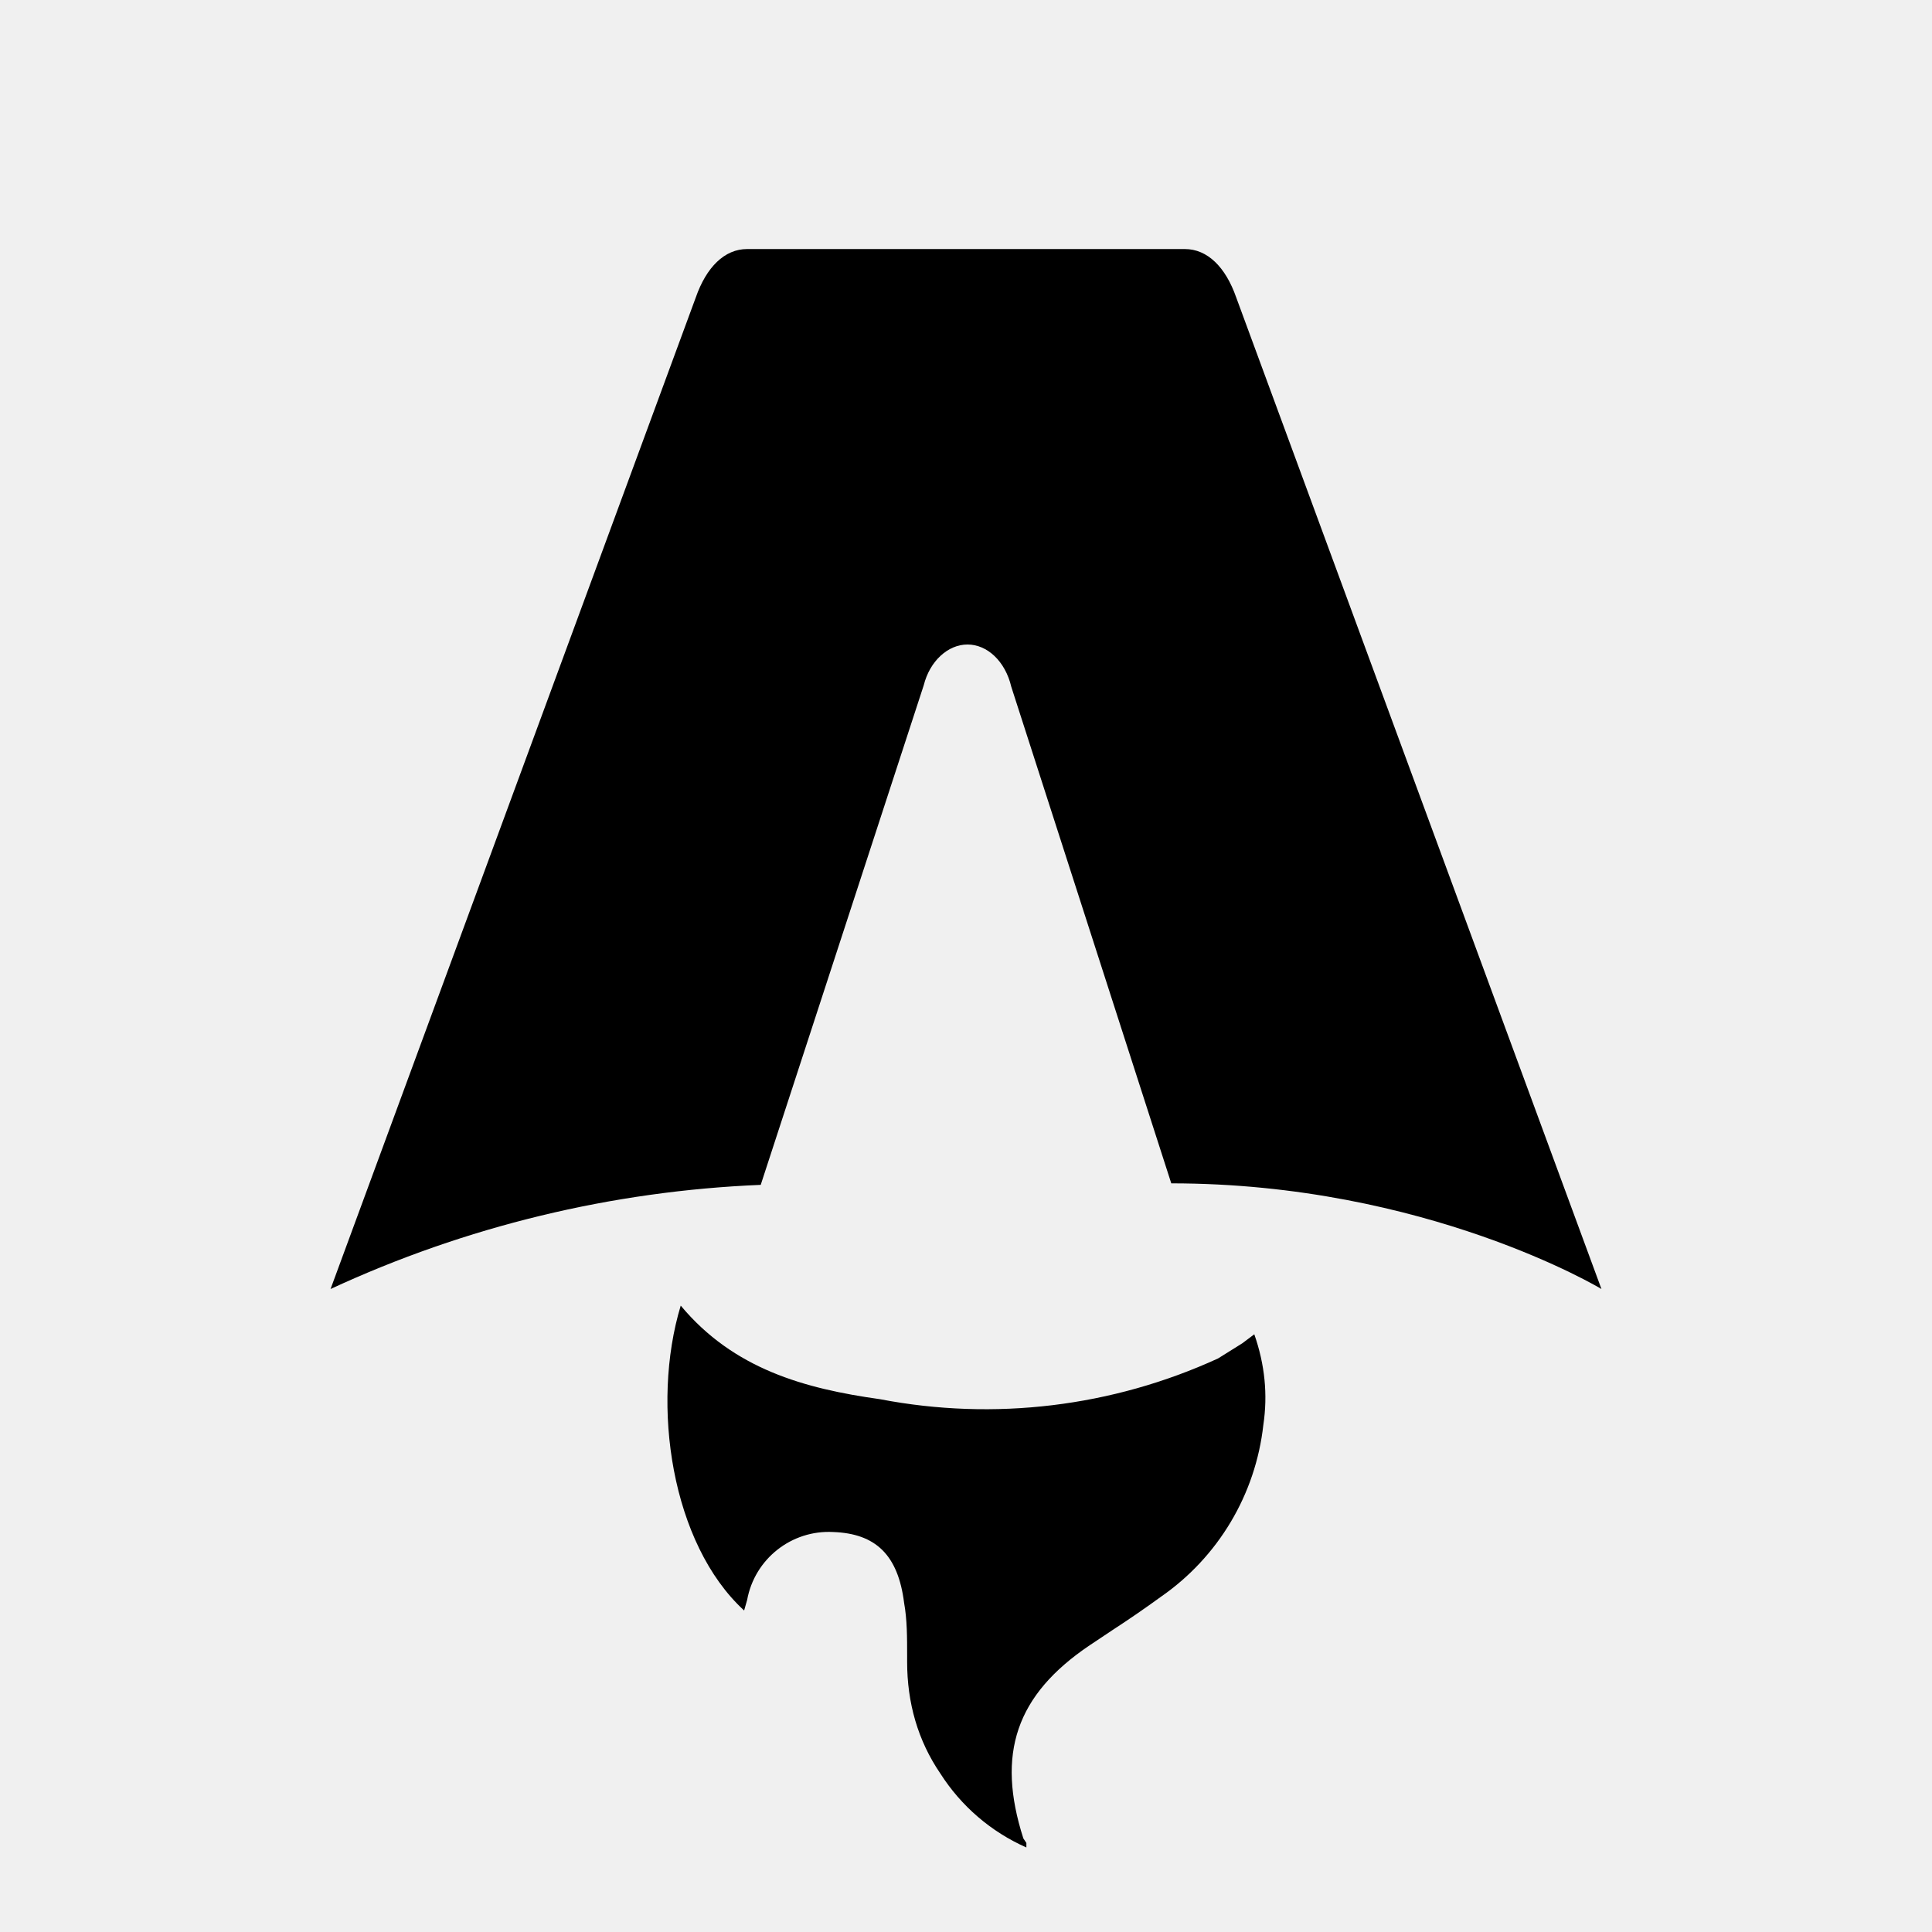
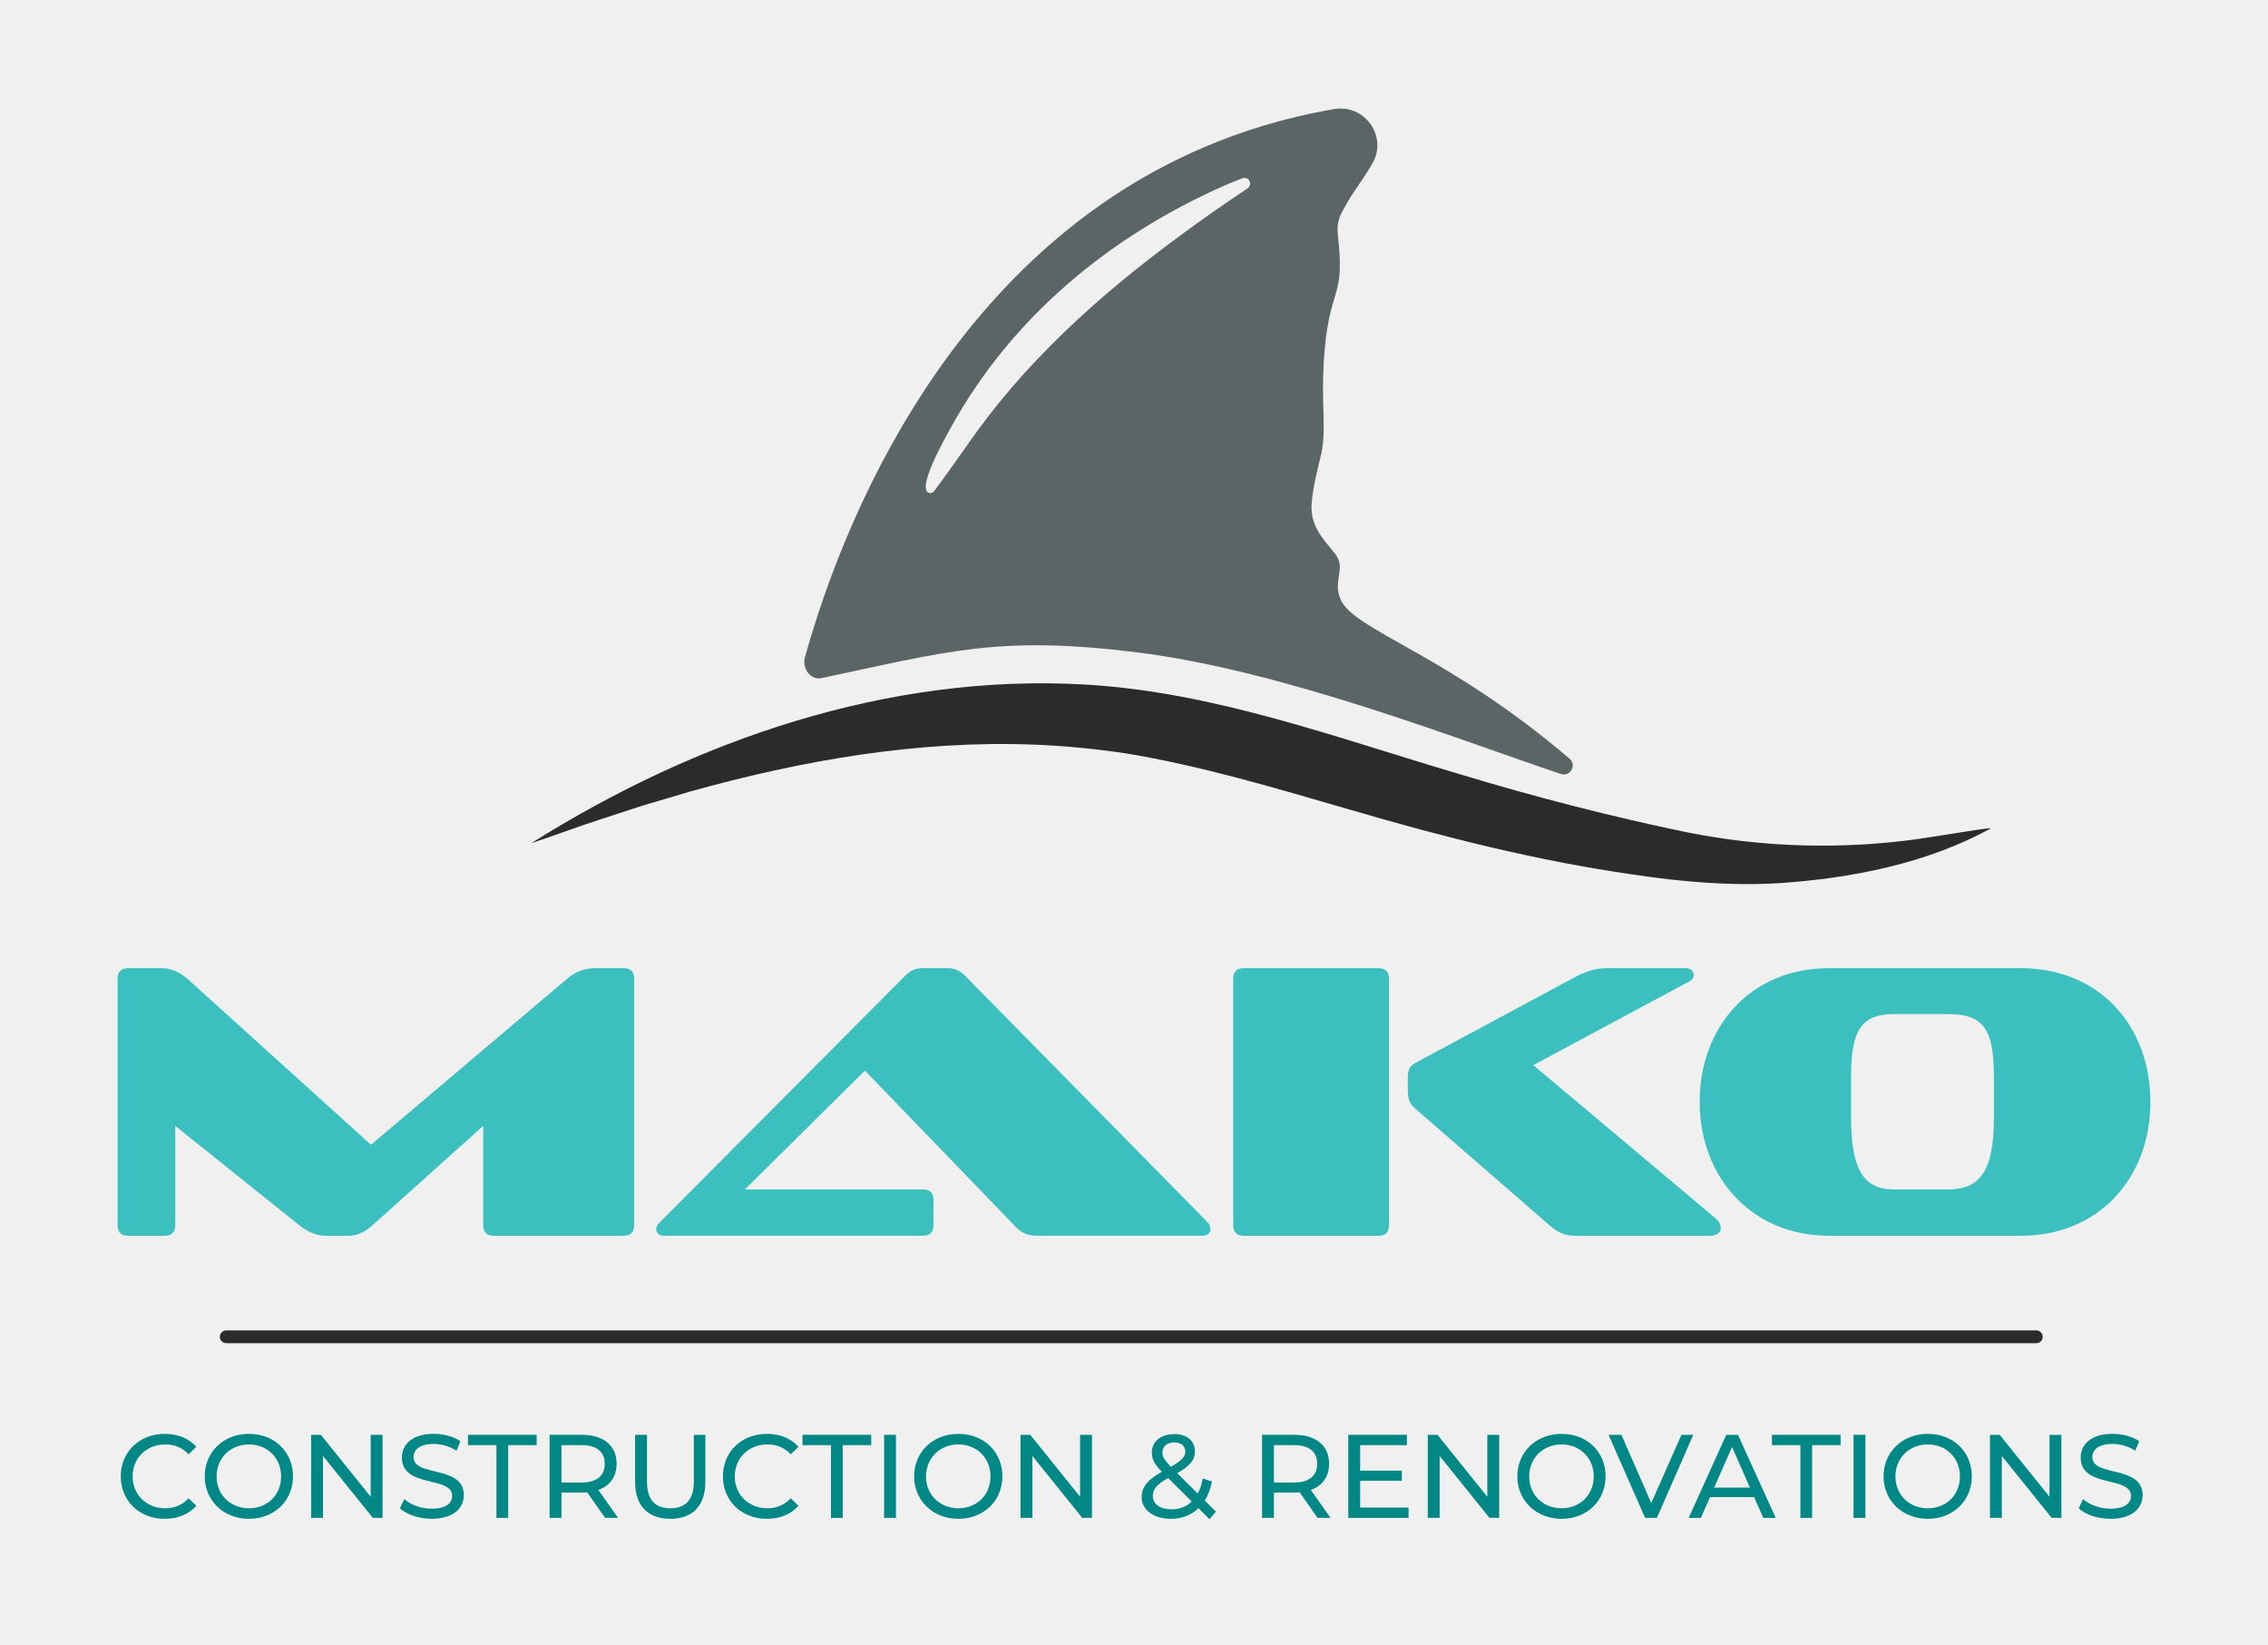
- <svg xmlns="http://www.w3.org/2000/svg" fill="none" viewBox="0 0 128 128">
-   <path d="M50.4 78.5a75.1 75.1 0 0 0-28.5 6.9l24.2-65.7c.7-2 1.9-3.2 3.4-3.2h29c1.5 0 2.7 1.2 3.4 3.2l24.2 65.7s-11.6-7-28.5-7L67 45.5c-.4-1.7-1.6-2.8-2.9-2.8-1.3 0-2.5 1.1-2.9 2.7L50.4 78.5Zm-1.1 28.2Zm-4.2-20.2c-2 6.6-.6 15.8 4.2 20.2a17.5 17.5 0 0 1 .2-.7 5.5 5.5 0 0 1 5.7-4.5c2.8.1 4.3 1.5 4.7 4.7.2 1.1.2 2.3.2 3.5v.4c0 2.7.7 5.2 2.2 7.4a13 13 0 0 0 5.7 4.9v-.3l-.2-.3c-1.8-5.6-.5-9.5 4.4-12.8l1.5-1a73 73 0 0 0 3.2-2.2 16 16 0 0 0 6.8-11.4c.3-2 .1-4-.6-6l-.8.6-1.6 1a37 37 0 0 1-22.4 2.7c-5-.7-9.7-2-13.2-6.2Z" />
-   <style>
-         path { fill: #000; }
-         @media (prefers-color-scheme: dark) {
-             path { fill: #FFF; }
-         }
+ <svg xmlns="http://www.w3.org/2000/svg" version="1.1" width="1080" height="783">
+   <svg id="SvgjsSvg1000" data-name="Layer 1" viewBox="0 0 1080 783">
+     <defs>
+       <style>
+       .cls-1 {
+         fill: #5c6566;
+       }
+ 
+       .cls-1, .cls-2, .cls-3, .cls-4 {
+         stroke-width: 0px;
+       }
+ 
+       .cls-2 {
+         fill: #2b2b2b;
+       }
+ 
+       .cls-3 {
+         fill: #3cc0bf;
+       }
+ 
+       .cls-4 {
+         fill: #008786;
+       }
    </style>
+     </defs>
+     <g>
+       <path class="cls-4" d="m57.5,702.92c0-11.69,8.93-20.23,20.96-20.23,6.1,0,11.41,2.09,15.03,6.16l-3.67,3.56c-3.05-3.22-6.78-4.69-11.13-4.69-8.93,0-15.54,6.44-15.54,15.2s6.61,15.2,15.54,15.2c4.35,0,8.08-1.53,11.13-4.75l3.67,3.56c-3.62,4.07-8.93,6.21-15.08,6.21-11.98,0-20.9-8.53-20.9-20.22Z" />
+       <path class="cls-4" d="m97.49,702.92c0-11.58,8.93-20.23,21.07-20.23s20.96,8.59,20.96,20.23-8.93,20.22-20.96,20.22-21.07-8.64-21.07-20.22Zm36.38,0c0-8.76-6.55-15.2-15.31-15.2s-15.42,6.44-15.42,15.2,6.55,15.2,15.42,15.2,15.31-6.44,15.31-15.2Z" />
+       <path class="cls-4" d="m182.17,683.15v39.54h-4.63l-23.73-29.49v29.49h-5.65v-39.54h4.63l23.73,29.49v-29.49h5.65Z" />
+       <path class="cls-4" d="m190.42,718.17l2.09-4.41c2.94,2.65,7.97,4.57,13.05,4.57,6.84,0,9.77-2.65,9.77-6.1,0-9.66-23.95-3.56-23.95-18.25,0-6.1,4.75-11.3,15.14-11.3,4.63,0,9.43,1.24,12.71,3.5l-1.86,4.52c-3.45-2.2-7.34-3.22-10.85-3.22-6.72,0-9.6,2.83-9.6,6.27,0,9.66,23.95,3.62,23.95,18.14,0,6.05-4.86,11.24-15.31,11.24-6.05,0-11.98-2.03-15.14-4.97Z" />
+       <path class="cls-4" d="m236.4,688.06h-13.56v-4.91h32.71v4.91h-13.56v34.63h-5.59v-34.63Z" />
+       <path class="cls-4" d="m288.15,722.69l-8.53-12.15c-.79.05-1.64.11-2.49.11h-9.77v12.03h-5.65v-39.54h15.42c10.28,0,16.5,5.2,16.5,13.78,0,6.1-3.16,10.51-8.7,12.48l9.38,13.28h-6.16Zm-.17-25.76c0-5.65-3.79-8.87-11.02-8.87h-9.6v17.8h9.6c7.23,0,11.02-3.28,11.02-8.93Z" />
+       <path class="cls-4" d="m302.43,705.63v-22.48h5.65v22.26c0,8.76,4.01,12.71,11.13,12.71s11.19-3.95,11.19-12.71v-22.26h5.48v22.48c0,11.47-6.27,17.51-16.72,17.51s-16.72-6.05-16.72-17.51Z" />
+       <path class="cls-4" d="m344.24,702.92c0-11.69,8.93-20.23,20.96-20.23,6.1,0,11.41,2.09,15.03,6.16l-3.67,3.56c-3.05-3.22-6.78-4.69-11.13-4.69-8.93,0-15.54,6.44-15.54,15.2s6.61,15.2,15.54,15.2c4.35,0,8.08-1.53,11.13-4.75l3.67,3.56c-3.62,4.07-8.93,6.21-15.08,6.21-11.98,0-20.9-8.53-20.9-20.22Z" />
+       <path class="cls-4" d="m395.7,688.06h-13.56v-4.91h32.71v4.91h-13.56v34.63h-5.59v-34.63Z" />
+       <path class="cls-4" d="m421,683.15h5.65v39.54h-5.65v-39.54Z" />
+       <path class="cls-4" d="m435.3,702.92c0-11.58,8.93-20.23,21.07-20.23s20.96,8.59,20.96,20.23-8.93,20.22-20.96,20.22-21.07-8.64-21.07-20.22Zm36.38,0c0-8.76-6.55-15.2-15.31-15.2s-15.42,6.44-15.42,15.2,6.55,15.2,15.42,15.2,15.31-6.44,15.31-15.2Z" />
+       <path class="cls-4" d="m519.98,683.15v39.54h-4.63l-23.73-29.49v29.49h-5.65v-39.54h4.63l23.73,29.49v-29.49h5.65Z" />
+       <path class="cls-4" d="m575.96,723.32l-5.25-5.25c-3.45,3.33-7.97,5.08-13.22,5.08-8.02,0-13.84-4.24-13.84-10.28,0-4.86,2.77-8.25,9.6-12.15-3.56-3.56-4.75-6.1-4.75-9.04,0-5.31,4.18-8.87,10.68-8.87,5.99,0,9.83,3.11,9.83,8.25,0,4.01-2.37,6.89-8.42,10.34l9.77,9.72c1.07-2.03,1.92-4.41,2.43-7.17l4.35,1.41c-.68,3.5-1.86,6.55-3.45,9.04l5.31,5.31-3.05,3.62Zm-8.47-8.42l-11.24-11.19c-5.54,3.11-7.29,5.42-7.29,8.59,0,3.79,3.56,6.33,8.87,6.33,3.79,0,7.12-1.24,9.66-3.73Zm-13.95-23.33c0,2.03.79,3.5,4.01,6.78,5.2-2.94,6.89-4.74,6.89-7.23s-1.86-4.35-5.25-4.35c-3.56,0-5.65,1.98-5.65,4.8Z" />
+       <path class="cls-4" d="m627.42,722.69l-8.53-12.15c-.79.05-1.64.11-2.49.11h-9.77v12.03h-5.65v-39.54h15.42c10.28,0,16.5,5.2,16.5,13.78,0,6.1-3.16,10.51-8.7,12.48l9.38,13.28h-6.16Zm-.17-25.76c0-5.65-3.79-8.87-11.02-8.87h-9.6v17.8h9.6c7.23,0,11.02-3.28,11.02-8.93Z" />
+       <path class="cls-4" d="m670.75,717.78v4.91h-28.7v-39.54h27.91v4.91h-22.26v12.15h19.83v4.8h-19.83v12.77h23.05Z" />
+       <path class="cls-4" d="m713.9,683.15v39.54h-4.63l-23.73-29.49v29.49h-5.65v-39.54h4.63l23.73,29.49v-29.49h5.65Z" />
+       <path class="cls-4" d="m722.54,702.92c0-11.58,8.93-20.23,21.07-20.23s20.96,8.59,20.96,20.23-8.93,20.22-20.96,20.22-21.07-8.64-21.07-20.22Zm36.38,0c0-8.76-6.55-15.2-15.31-15.2s-15.42,6.44-15.42,15.2,6.55,15.2,15.42,15.2,15.31-6.44,15.31-15.2Z" />
+       <path class="cls-4" d="m806.32,683.15l-17.34,39.54h-5.59l-17.4-39.54h6.1l14.24,32.48,14.35-32.48h5.65Z" />
+       <path class="cls-4" d="m835.3,712.81h-21.01l-4.35,9.89h-5.82l17.91-39.54h5.59l17.96,39.54h-5.93l-4.35-9.89Zm-1.98-4.52l-8.53-19.38-8.53,19.38h17.06Z" />
+       <path class="cls-4" d="m857.33,688.06h-13.56v-4.91h32.71v4.91h-13.56v34.63h-5.59v-34.63Z" />
+       <path class="cls-4" d="m882.64,683.15h5.65v39.54h-5.65v-39.54Z" />
+       <path class="cls-4" d="m896.93,702.92c0-11.58,8.93-20.23,21.07-20.23s20.96,8.59,20.96,20.23-8.93,20.22-20.96,20.22-21.07-8.64-21.07-20.22Zm36.38,0c0-8.76-6.55-15.2-15.31-15.2s-15.42,6.44-15.42,15.2,6.55,15.2,15.42,15.2,15.31-6.44,15.31-15.2Z" />
+       <path class="cls-4" d="m981.61,683.15v39.54h-4.63l-23.73-29.49v29.49h-5.65v-39.54h4.63l23.73,29.49v-29.49h5.65Z" />
+       <path class="cls-4" d="m989.85,718.17l2.09-4.41c2.94,2.65,7.97,4.57,13.05,4.57,6.84,0,9.77-2.65,9.77-6.1,0-9.66-23.95-3.56-23.95-18.25,0-6.1,4.75-11.3,15.14-11.3,4.63,0,9.43,1.24,12.71,3.5l-1.86,4.52c-3.45-2.2-7.34-3.22-10.85-3.22-6.72,0-9.6,2.83-9.6,6.27,0,9.66,23.95,3.62,23.95,18.14,0,6.05-4.86,11.24-15.31,11.24-6.05,0-11.98-2.03-15.14-4.97Z" />
+     </g>
+     <path class="cls-2" d="m969.66,639.52H107.75c-1.69,0-3.05-1.37-3.05-3.05s1.37-3.05,3.05-3.05h861.91c1.69,0,3.05,1.37,3.05,3.05s-1.37,3.05-3.05,3.05Z" />
+     <g>
+       <path class="cls-3" d="m235.13,588.37c-3.36,0-5.04-1.68-5.04-5.04v-47.26l-52.68,47.26c-3.74,3.55-7.85,5.04-11.58,5.04h-10.83c-3.74,0-8.22-1.49-12.52-5.04l-59.03-47.26v47.26c0,3.36-1.68,5.04-5.04,5.04h-17.37c-3.36,0-5.04-1.68-5.04-5.04v-117.49c0-3.18,1.68-4.86,5.04-4.86h16.06c4.11,0,8.22,1.68,11.95,4.86l87.61,79.2,93.58-79.2c3.92-3.36,8.59-4.86,13.26-4.86h13.45c3.36,0,5.04,1.68,5.04,4.86v117.49c0,3.36-1.68,5.04-5.04,5.04h-61.83Z" />
+       <path class="cls-3" d="m493.86,588.37c-4.3,0-7.28-1.31-9.71-3.74l-72.29-74.9-57.16,56.6h84.8c3.36,0,5.04,1.68,5.04,5.04v11.95c0,3.36-1.68,5.04-5.04,5.04h-123.47c-2.06,0-3.55-1.31-3.55-3.18,0-.75.37-2.05,1.49-2.99l117.12-117.68c2.24-2.24,4.86-3.55,7.85-3.55h12.33c3.36,0,5.98,1.31,8.22,3.55l115.44,117.31c1.12,1.12,1.49,2.61,1.49,3.55,0,1.68-1.31,2.99-4.3,2.99h-78.27Z" />
+       <path class="cls-3" d="m592.12,588.37c-3.18,0-4.86-1.68-4.86-5.04v-117.49c0-3.18,1.68-4.86,4.86-4.86h64.26c3.36,0,5.04,1.68,5.04,4.86v117.49c0,3.36-1.68,5.04-5.04,5.04h-64.26Zm158.21,0c-5.23,0-8.59-1.49-12.52-5.04l-63.88-55.48c-2.62-2.24-3.55-4.48-3.55-8.96v-5.42c0-4.3.75-5.79,3.74-7.47l74.72-40.16c5.04-2.8,10.09-4.86,16.06-4.86h37.73c2.61,0,3.92,1.5,3.92,3.18,0,1.31-.75,2.43-2.24,3.18l-74.16,39.79,86.67,72.85c1.87,1.5,2.61,3.18,2.61,4.67,0,2.05-1.68,3.74-5.42,3.74h-63.7Z" />
+       <path class="cls-3" d="m870.83,588.37c-36.42,0-61.46-27.65-61.46-63.7s24.47-63.7,61.46-63.7h91.53c37.17,0,61.64,27.27,61.64,63.7s-24.84,63.7-61.64,63.7h-91.53Zm78.64-76.4c0-22.98-5.79-29.14-22.04-29.14h-25.4c-14.76,0-20.55,6.54-20.55,29.14v20.36c0,25.22,6.35,34,20.55,34h25.4c15.32,0,22.04-8.59,22.04-34v-20.36Z" />
+     </g>
+     <g>
+       <path class="cls-1" d="m747.41,361.23c-58.82-50.24-102.94-61.11-109.1-75.98-3.77-9.07,2.96-14.78-2.65-21.72-5.91-7.29-11.49-12.92-11.11-23.02.3-7.69,4.07-22.02,4.07-22.02,3.21-12.52.82-22.6,1.52-41.22,1.29-33.99,7.69-34.78,7.86-49.9.18-15.84-3.21-18.49,1.32-26.93,5.24-9.79,8.5-12.84,14.12-22.46.05-.09.09-.16.14-.25,7.3-12.74-3.7-28.25-18.19-25.79-24,4.08-44.38,10.68-61.25,17.82-130.12,55.05-177.69,195.72-190.87,243.38-1.39,5.08,2.72,10.81,7.9,9.72,60.43-12.74,84.32-20.45,150.28-12.26,69.82,8.68,153.18,41.66,201.85,57.9,4.43,1.49,7.68-4.22,4.12-7.27Zm-153.3-271.58c-10.9,7.31-21.59,14.7-32.01,22.44-38.97,28.62-74.98,61.01-102.38,101.09-4.25,5.94-10.03,14.18-14.9,20.67-.59.76-1.62,1.15-2.52.82-5.62-2.11,6.52-23.98,10.92-31.89,28.78-51.67,74.58-89.81,129.12-114.11,3.08-1.33,6.17-2.58,9.3-3.78,2.99-1.15,5.12,2.97,2.46,4.75Z" />
+       <path class="cls-2" d="m253.03,401.43c78.17-49.18,169.94-80.83,263.37-75.52,61.71,3.46,120.47,25.55,179.11,42.81,35.69,10.8,71.88,20.14,108.37,27.67,36.1,7.14,73.44,8.16,110,3.01,14.84-2.21,35.55-5.83,33.89-4.85-30.58,16.66-65.88,23.57-100.4,25.93-23.24,1.4-46.89-.62-69.88-4.13-45.41-6.48-90.23-17.83-134.12-30.7-35.67-10.32-71.14-21.03-107.68-27.02-14.09-2.09-29.02-3.57-43.3-4.1-55.49-2.13-110.39,7.46-163.95,22.39-5.21,1.59-16.35,4.84-21.62,6.38-5.17,1.72-16.28,5.31-21.51,7.02-10.72,3.45-21.54,7.61-32.28,11.12h0Z" />
+     </g>
+   </svg>
+   <style>@media (prefers-color-scheme: light) { :root { filter: none; } }
+ </style>
</svg>
